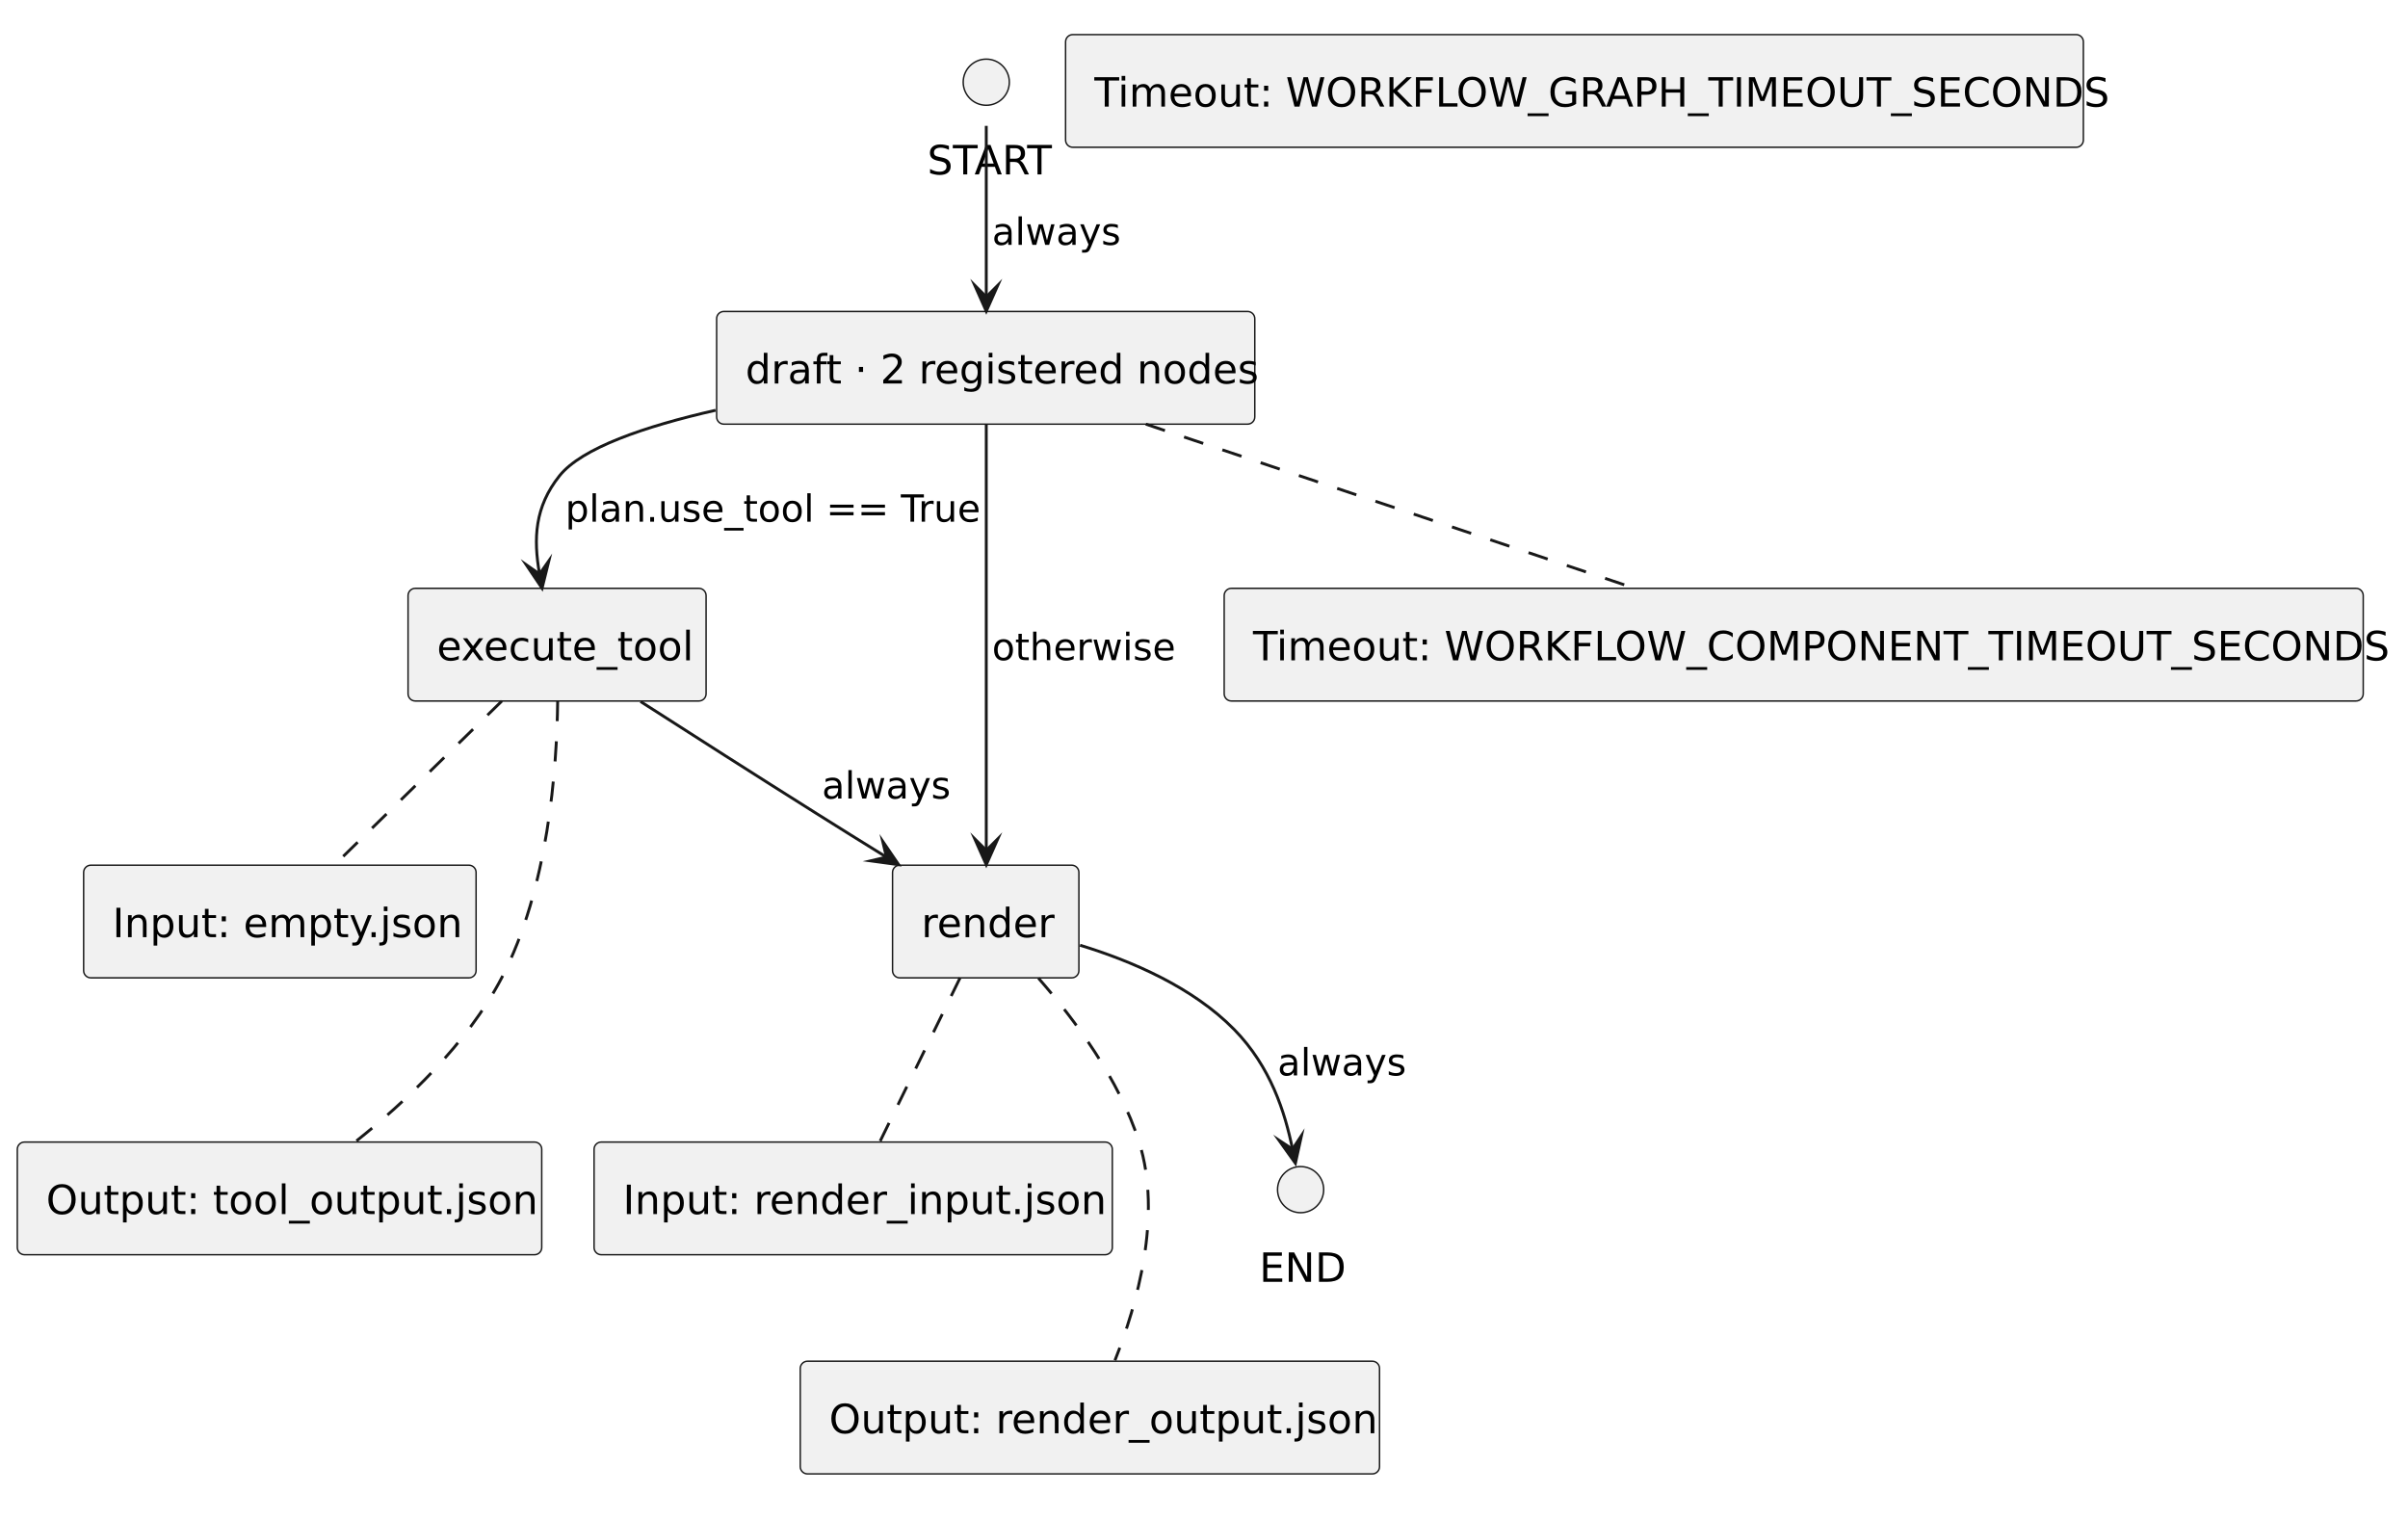
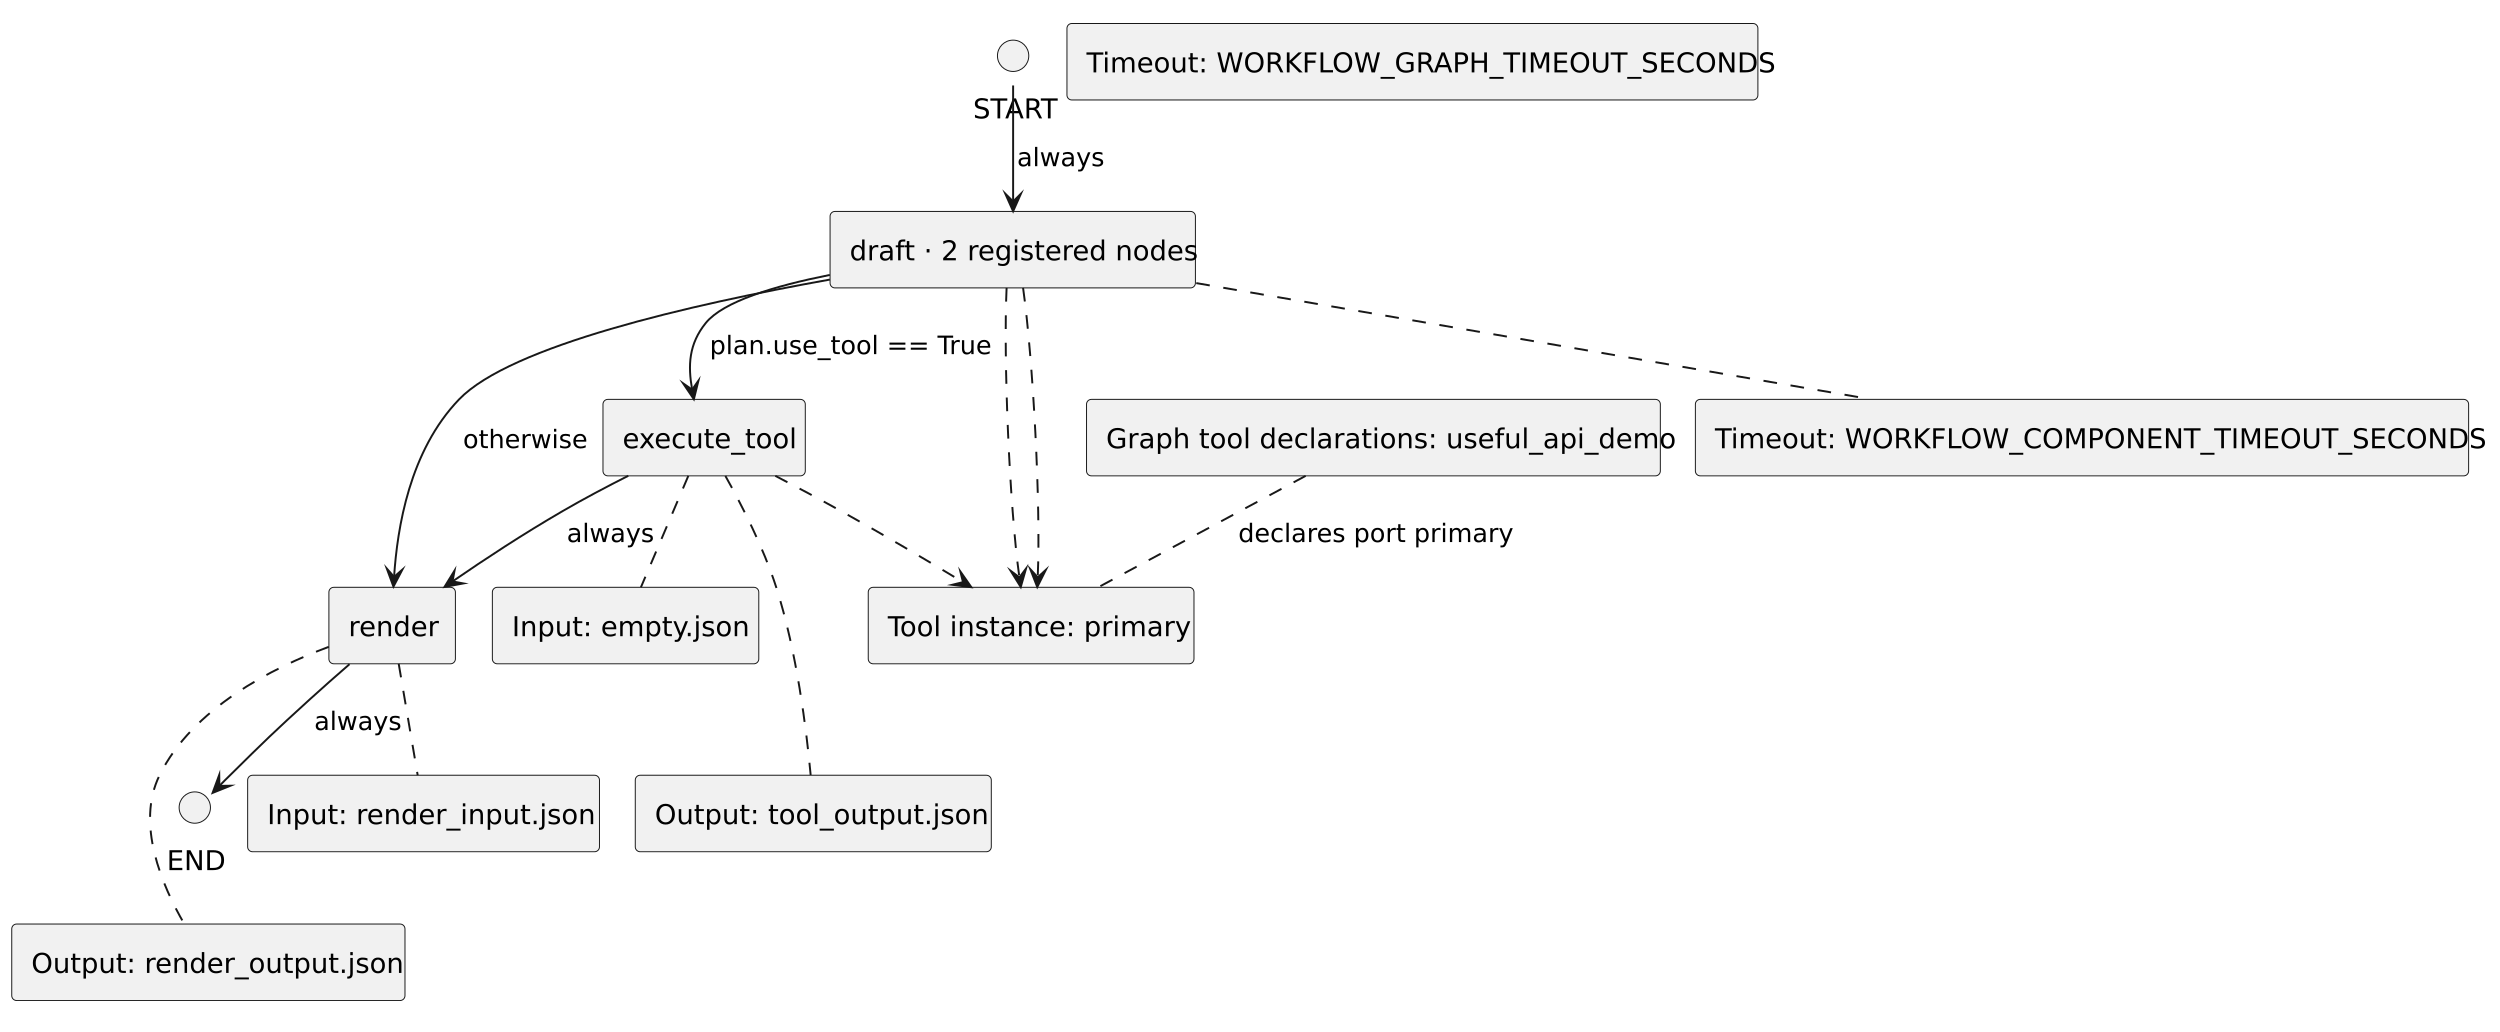
- <svg xmlns="http://www.w3.org/2000/svg" xmlns:xlink="http://www.w3.org/1999/xlink" version="1.1" data-diagram-type="DESCRIPTION" style="width:835px;height:527px;background:#FFFFFF;" width="835px" height="527px" viewBox="0 0 835 527" zoomAndPan="magnify" preserveAspectRatio="none" contentStyleType="text/css">
+ <svg xmlns="http://www.w3.org/2000/svg" xmlns:xlink="http://www.w3.org/1999/xlink" version="1.1" data-diagram-type="DESCRIPTION" style="width:1277px;height:527px;background:#FFFFFF;" width="1277px" height="527px" viewBox="0 0 1277 527" zoomAndPan="magnify" preserveAspectRatio="none" contentStyleType="text/css">
  <defs />
  <g font-family="DejaVu Sans, Liberation Sans, Arial, sans-serif" lengthAdjust="spacing">
    <g class="entity" data-qualified-name="n0" id="ent0001" data-source-line="5">
      <a target="_top" href="//github.com/gorban/api-agent/blob/_____switch_branch_____/demo/simple/workflows/components/draft.md.html" xlink:href="//github.com/gorban/api-agent/blob/_____switch_branch_____/demo/simple/workflows/components/draft.md.html" xlink:type="simple" xlink:actuate="onRequest" xlink:show="new" title="//github.com/gorban/api-agent/blob/_____switch_branch_____/demo/simple/workflows/components/draft.md.html" xlink:title="//github.com/gorban/api-agent/blob/_____switch_branch_____/demo/simple/workflows/components/draft.md.html">
-         <rect x="248.5" y="108" width="186.613" height="39.068" fill="#F1F1F1" style="stroke:#181818;stroke-width:0.5;" rx="2.5" ry="2.5" />
-         <text x="258.5" y="132.966" fill="#000" font-size="14" textLength="166.613">draft · 2 registered nodes</text>
+         <rect x="424" y="108" width="186.613" height="39.068" fill="#F1F1F1" style="stroke:#181818;stroke-width:0.5;" rx="2.5" ry="2.5" />
+         <text x="434" y="132.966" fill="#000" font-size="14" textLength="166.613">draft · 2 registered nodes</text>
      </a>
    </g>
    <g class="entity" data-qualified-name="n1" id="ent0002" data-source-line="6">
      <a target="_top" href="//github.com/gorban/api-agent/blob/_____switch_branch_____/demo/simple/workflows/components/execute_tool.md.html" xlink:href="//github.com/gorban/api-agent/blob/_____switch_branch_____/demo/simple/workflows/components/execute_tool.md.html" xlink:type="simple" xlink:actuate="onRequest" xlink:show="new" title="//github.com/gorban/api-agent/blob/_____switch_branch_____/demo/simple/workflows/components/execute_tool.md.html" xlink:title="//github.com/gorban/api-agent/blob/_____switch_branch_____/demo/simple/workflows/components/execute_tool.md.html">
-         <rect x="141.5" y="204" width="103.342" height="39.068" fill="#F1F1F1" style="stroke:#181818;stroke-width:0.5;" rx="2.5" ry="2.5" />
-         <text x="151.5" y="228.966" fill="#000" font-size="14" textLength="83.342">execute_tool</text>
+         <rect x="308" y="204" width="103.342" height="39.068" fill="#F1F1F1" style="stroke:#181818;stroke-width:0.5;" rx="2.5" ry="2.5" />
+         <text x="318" y="228.966" fill="#000" font-size="14" textLength="83.342">execute_tool</text>
      </a>
    </g>
    <g class="entity" data-qualified-name="ref0" id="ent0003" data-source-line="7">
      <a target="_top" href="//github.com/gorban/api-agent/blob/_____switch_branch_____/demo/simple/schemas/empty.json" xlink:href="//github.com/gorban/api-agent/blob/_____switch_branch_____/demo/simple/schemas/empty.json" xlink:type="simple" xlink:actuate="onRequest" xlink:show="new" title="//github.com/gorban/api-agent/blob/_____switch_branch_____/demo/simple/schemas/empty.json" xlink:title="//github.com/gorban/api-agent/blob/_____switch_branch_____/demo/simple/schemas/empty.json">
-         <rect x="29" y="300" width="136.088" height="39.068" fill="#F1F1F1" style="stroke:#181818;stroke-width:0.5;" rx="2.5" ry="2.5" />
-         <text x="39" y="324.966" fill="#000" font-size="14" textLength="116.088">Input: empty.json</text>
+         <rect x="251.5" y="300" width="136.088" height="39.068" fill="#F1F1F1" style="stroke:#181818;stroke-width:0.5;" rx="2.5" ry="2.5" />
+         <text x="261.5" y="324.966" fill="#000" font-size="14" textLength="116.088">Input: empty.json</text>
      </a>
    </g>
    <g class="entity" data-qualified-name="ref1" id="ent0005" data-source-line="9">
      <a target="_top" href="//github.com/gorban/api-agent/blob/_____switch_branch_____/demo/simple/schemas/tool_output.json" xlink:href="//github.com/gorban/api-agent/blob/_____switch_branch_____/demo/simple/schemas/tool_output.json" xlink:type="simple" xlink:actuate="onRequest" xlink:show="new" title="//github.com/gorban/api-agent/blob/_____switch_branch_____/demo/simple/schemas/tool_output.json" xlink:title="//github.com/gorban/api-agent/blob/_____switch_branch_____/demo/simple/schemas/tool_output.json">
-         <rect x="6" y="396" width="181.853" height="39.068" fill="#F1F1F1" style="stroke:#181818;stroke-width:0.5;" rx="2.5" ry="2.5" />
-         <text x="16" y="420.966" fill="#000" font-size="14" textLength="161.853">Output: tool_output.json</text>
+         <rect x="324.5" y="396" width="181.853" height="39.068" fill="#F1F1F1" style="stroke:#181818;stroke-width:0.5;" rx="2.5" ry="2.5" />
+         <text x="334.5" y="420.966" fill="#000" font-size="14" textLength="161.853">Output: tool_output.json</text>
      </a>
    </g>
    <g class="entity" data-qualified-name="n2" id="ent0008" data-source-line="12">
      <a target="_top" href="//github.com/gorban/api-agent/blob/_____switch_branch_____/demo/simple/workflows/components/render.md.html" xlink:href="//github.com/gorban/api-agent/blob/_____switch_branch_____/demo/simple/workflows/components/render.md.html" xlink:type="simple" xlink:actuate="onRequest" xlink:show="new" title="//github.com/gorban/api-agent/blob/_____switch_branch_____/demo/simple/workflows/components/render.md.html" xlink:title="//github.com/gorban/api-agent/blob/_____switch_branch_____/demo/simple/workflows/components/render.md.html">
-         <rect x="309.5" y="300" width="64.618" height="39.068" fill="#F1F1F1" style="stroke:#181818;stroke-width:0.5;" rx="2.5" ry="2.5" />
-         <text x="319.5" y="324.966" fill="#000" font-size="14" textLength="44.618">render</text>
+         <rect x="168" y="300" width="64.618" height="39.068" fill="#F1F1F1" style="stroke:#181818;stroke-width:0.5;" rx="2.5" ry="2.5" />
+         <text x="178" y="324.966" fill="#000" font-size="14" textLength="44.618">render</text>
      </a>
    </g>
    <g class="entity" data-qualified-name="ref2" id="ent0009" data-source-line="13">
      <a target="_top" href="//github.com/gorban/api-agent/blob/_____switch_branch_____/demo/simple/schemas/render_input.json" xlink:href="//github.com/gorban/api-agent/blob/_____switch_branch_____/demo/simple/schemas/render_input.json" xlink:type="simple" xlink:actuate="onRequest" xlink:show="new" title="//github.com/gorban/api-agent/blob/_____switch_branch_____/demo/simple/schemas/render_input.json" xlink:title="//github.com/gorban/api-agent/blob/_____switch_branch_____/demo/simple/schemas/render_input.json">
-         <rect x="206" y="396" width="179.711" height="39.068" fill="#F1F1F1" style="stroke:#181818;stroke-width:0.5;" rx="2.5" ry="2.5" />
-         <text x="216" y="420.966" fill="#000" font-size="14" textLength="159.711">Input: render_input.json</text>
+         <rect x="126.5" y="396" width="179.711" height="39.068" fill="#F1F1F1" style="stroke:#181818;stroke-width:0.5;" rx="2.5" ry="2.5" />
+         <text x="136.5" y="420.966" fill="#000" font-size="14" textLength="159.711">Input: render_input.json</text>
      </a>
    </g>
    <g class="entity" data-qualified-name="ref3" id="ent0011" data-source-line="15">
      <a target="_top" href="//github.com/gorban/api-agent/blob/_____switch_branch_____/demo/simple/schemas/render_output.json" xlink:href="//github.com/gorban/api-agent/blob/_____switch_branch_____/demo/simple/schemas/render_output.json" xlink:type="simple" xlink:actuate="onRequest" xlink:show="new" title="//github.com/gorban/api-agent/blob/_____switch_branch_____/demo/simple/schemas/render_output.json" xlink:title="//github.com/gorban/api-agent/blob/_____switch_branch_____/demo/simple/schemas/render_output.json">
-         <rect x="277.5" y="472" width="200.865" height="39.068" fill="#F1F1F1" style="stroke:#181818;stroke-width:0.5;" rx="2.5" ry="2.5" />
-         <text x="287.5" y="496.966" fill="#000" font-size="14" textLength="180.865">Output: render_output.json</text>
+         <rect x="6" y="472" width="200.865" height="39.068" fill="#F1F1F1" style="stroke:#181818;stroke-width:0.5;" rx="2.5" ry="2.5" />
+         <text x="16" y="496.966" fill="#000" font-size="14" textLength="180.865">Output: render_output.json</text>
      </a>
    </g>
-     <g class="entity" data-qualified-name="timeout4" id="ent0014" data-source-line="18">
-       <a target="_top" href="//github.com/gorban/api-agent/blob/_____switch_branch_____/demo/simple/cfg/config.toml" xlink:href="//github.com/gorban/api-agent/blob/_____switch_branch_____/demo/simple/cfg/config.toml" xlink:type="simple" xlink:actuate="onRequest" xlink:show="new" title="//github.com/gorban/api-agent/blob/_____switch_branch_____/demo/simple/cfg/config.toml" xlink:title="//github.com/gorban/api-agent/blob/_____switch_branch_____/demo/simple/cfg/config.toml">
-         <rect x="369.5" y="12" width="352.933" height="39.068" fill="#F1F1F1" style="stroke:#181818;stroke-width:0.5;" rx="2.5" ry="2.5" />
-         <text x="379.5" y="36.966" fill="#000" font-size="14" textLength="332.933">Timeout: WORKFLOW_GRAPH_TIMEOUT_SECONDS</text>
+     <g class="entity" data-qualified-name="toolscope0" id="ent0014" data-source-line="18">
+       <a target="_top" href="//github.com/gorban/api-agent/blob/_____switch_branch_____/demo/simple/flow.md.html#workflow-tools-graph-useful_api_demo" xlink:href="//github.com/gorban/api-agent/blob/_____switch_branch_____/demo/simple/flow.md.html#workflow-tools-graph-useful_api_demo" xlink:type="simple" xlink:actuate="onRequest" xlink:show="new" title="//github.com/gorban/api-agent/blob/_____switch_branch_____/demo/simple/flow.md.html#workflow-tools-graph-useful_api_demo" xlink:title="//github.com/gorban/api-agent/blob/_____switch_branch_____/demo/simple/flow.md.html#workflow-tools-graph-useful_api_demo">
+         <rect x="555" y="204" width="293.097" height="39.068" fill="#F1F1F1" style="stroke:#181818;stroke-width:0.5;" rx="2.5" ry="2.5" />
+         <text x="565" y="228.966" fill="#000" font-size="14" textLength="273.097">Graph tool declarations: useful_api_demo</text>
      </a>
    </g>
-     <g class="entity" data-qualified-name="timeout5" id="ent0015" data-source-line="19">
-       <a target="_top" href="//github.com/gorban/api-agent/blob/_____switch_branch_____/demo/simple/cfg/config.toml" xlink:href="//github.com/gorban/api-agent/blob/_____switch_branch_____/demo/simple/cfg/config.toml" xlink:type="simple" xlink:actuate="onRequest" xlink:show="new" title="//github.com/gorban/api-agent/blob/_____switch_branch_____/demo/simple/cfg/config.toml" xlink:title="//github.com/gorban/api-agent/blob/_____switch_branch_____/demo/simple/cfg/config.toml">
-         <rect x="424.5" y="204" width="394.974" height="39.068" fill="#F1F1F1" style="stroke:#181818;stroke-width:0.5;" rx="2.5" ry="2.5" />
-         <text x="434.5" y="228.966" fill="#000" font-size="14" textLength="374.974">Timeout: WORKFLOW_COMPONENT_TIMEOUT_SECONDS</text>
+     <g class="entity" data-qualified-name="toolbinding0" id="ent0015" data-source-line="19">
+       <a target="_top" href="//github.com/gorban/api-agent/blob/_____switch_branch_____/demo/simple/flow.md.html#workflow-tool-graph-useful_api_demo-primary" xlink:href="//github.com/gorban/api-agent/blob/_____switch_branch_____/demo/simple/flow.md.html#workflow-tool-graph-useful_api_demo-primary" xlink:type="simple" xlink:actuate="onRequest" xlink:show="new" title="//github.com/gorban/api-agent/blob/_____switch_branch_____/demo/simple/flow.md.html#workflow-tool-graph-useful_api_demo-primary" xlink:title="//github.com/gorban/api-agent/blob/_____switch_branch_____/demo/simple/flow.md.html#workflow-tool-graph-useful_api_demo-primary">
+         <rect x="443.5" y="300" width="166.383" height="39.068" fill="#F1F1F1" style="stroke:#181818;stroke-width:0.5;" rx="2.5" ry="2.5" />
+         <text x="453.5" y="324.966" fill="#000" font-size="14" textLength="146.383">Tool instance: primary</text>
      </a>
    </g>
-     <g class="entity" data-qualified-name="start" id="ent0017" data-source-line="21">
-       <ellipse cx="342" cy="28.5" rx="8" ry="8" fill="#F1F1F1" style="stroke:#181818;stroke-width:0.5;" />
-       <text x="321.546" y="60.466" fill="#000" font-size="14" textLength="40.908">START</text>
+     <g class="entity" data-qualified-name="timeout4" id="ent0020" data-source-line="24">
+       <a target="_top" href="//github.com/gorban/api-agent/blob/_____switch_branch_____/demo/simple/cfg/config.toml" xlink:href="//github.com/gorban/api-agent/blob/_____switch_branch_____/demo/simple/cfg/config.toml" xlink:type="simple" xlink:actuate="onRequest" xlink:show="new" title="//github.com/gorban/api-agent/blob/_____switch_branch_____/demo/simple/cfg/config.toml" xlink:title="//github.com/gorban/api-agent/blob/_____switch_branch_____/demo/simple/cfg/config.toml">
+         <rect x="545" y="12" width="352.933" height="39.068" fill="#F1F1F1" style="stroke:#181818;stroke-width:0.5;" rx="2.5" ry="2.5" />
+         <text x="555" y="36.966" fill="#000" font-size="14" textLength="332.933">Timeout: WORKFLOW_GRAPH_TIMEOUT_SECONDS</text>
+       </a>
    </g>
-     <g class="entity" data-qualified-name="end" id="ent0022" data-source-line="26">
-       <ellipse cx="451" cy="412.5" rx="8" ry="8" fill="#F1F1F1" style="stroke:#181818;stroke-width:0.5;" />
-       <text x="436.678" y="444.466" fill="#000" font-size="14" textLength="28.644">END</text>
+     <g class="entity" data-qualified-name="timeout5" id="ent0021" data-source-line="25">
+       <a target="_top" href="//github.com/gorban/api-agent/blob/_____switch_branch_____/demo/simple/cfg/config.toml" xlink:href="//github.com/gorban/api-agent/blob/_____switch_branch_____/demo/simple/cfg/config.toml" xlink:type="simple" xlink:actuate="onRequest" xlink:show="new" title="//github.com/gorban/api-agent/blob/_____switch_branch_____/demo/simple/cfg/config.toml" xlink:title="//github.com/gorban/api-agent/blob/_____switch_branch_____/demo/simple/cfg/config.toml">
+         <rect x="866" y="204" width="394.974" height="39.068" fill="#F1F1F1" style="stroke:#181818;stroke-width:0.5;" rx="2.5" ry="2.5" />
+         <text x="876" y="228.966" fill="#000" font-size="14" textLength="374.974">Timeout: WORKFLOW_COMPONENT_TIMEOUT_SECONDS</text>
+       </a>
+     </g>
+     <g class="entity" data-qualified-name="start" id="ent0023" data-source-line="27">
+       <ellipse cx="517.5" cy="28.5" rx="8" ry="8" fill="#F1F1F1" style="stroke:#181818;stroke-width:0.5;" />
+       <text x="497.046" y="60.466" fill="#000" font-size="14" textLength="40.908">START</text>
+     </g>
+     <g class="entity" data-qualified-name="end" id="ent0028" data-source-line="32">
+       <ellipse cx="99.5" cy="412.5" rx="8" ry="8" fill="#F1F1F1" style="stroke:#181818;stroke-width:0.5;" />
+       <text x="85.178" y="444.466" fill="#000" font-size="14" textLength="28.644">END</text>
    </g>
    <g class="link" data-entity-1="ent0002" data-entity-2="ent0003" id="lnk4" data-link-type="association">
-       <path d="M174.033,243.071 C157.203,259.551 132.745,283.499 115.927,299.967" style="stroke:#181818;stroke-width:1;stroke-dasharray:7,7;" fill="none" />
+       <path d="M351.597,243.071 C344.585,259.551 334.394,283.499 327.386,299.967" style="stroke:#181818;stroke-width:1;stroke-dasharray:7,7;" fill="none" />
    </g>
    <g class="link" data-entity-1="ent0002" data-entity-2="ent0005" id="lnk6" data-link-type="association">
-       <path d="M193.378,243.052 C193.112,266.658 190.093,308.077 174,339 C162.073,361.919 140.629,382.068 123.395,395.773" style="stroke:#181818;stroke-width:1;stroke-dasharray:7,7;" fill="none" />
+       <path d="M370.522,243.098 C378.878,258.002 389.998,279.705 396.5,300 C407.013,332.814 411.959,372.878 414.084,395.866" style="stroke:#181818;stroke-width:1;stroke-dasharray:7,7;" fill="none" />
    </g>
    <g class="link" data-entity-1="ent0008" data-entity-2="ent0009" id="lnk10" data-link-type="association">
-       <path d="M332.912,339.071 C324.847,355.551 313.128,379.499 305.069,395.967" style="stroke:#181818;stroke-width:1;stroke-dasharray:7,7;" fill="none" />
+       <path d="M203.661,339.071 C206.466,355.551 210.542,379.499 213.345,395.967" style="stroke:#181818;stroke-width:1;stroke-dasharray:7,7;" fill="none" />
    </g>
    <g class="link" data-entity-1="ent0008" data-entity-2="ent0011" id="lnk12" data-link-type="association">
-       <path d="M360.094,339.181 C372.591,353.458 388.149,374.316 395,396 C403.086,421.591 394.277,452.37 386.626,471.69" style="stroke:#181818;stroke-width:1;stroke-dasharray:7,7;" fill="none" />
+       <path d="M167.953,330.397 C138.9,341.231 98.41,361.782 81.5,396 C69.245,420.799 82.731,452.33 94.147,471.965" style="stroke:#181818;stroke-width:1;stroke-dasharray:7,7;" fill="none" />
    </g>
-     <g class="link" data-entity-1="ent0001" data-entity-2="ent0015" id="lnk16" data-link-type="association">
-       <path d="M397.319,147.071 C446.407,163.551 517.743,187.499 566.796,203.967" style="stroke:#181818;stroke-width:1;stroke-dasharray:7,7;" fill="none" />
+     <g class="link" data-entity-1="ent0014" data-entity-2="ent0015" id="lnk16" data-link-type="association">
+       <path d="M666.926,243.071 C636.246,259.551 591.661,283.499 561.003,299.967" style="stroke:#181818;stroke-width:1;stroke-dasharray:7,7;" fill="none" />
+       <text x="632.5" y="276.897" fill="#000" font-size="13" textLength="131.989">declares port primary</text>
    </g>
-     <g class="link" data-entity-1="ent0017" data-entity-2="ent0001" id="lnk18" data-link-type="dependency">
-       <polygon points="342,107.92,346,98.92,342,102.92,338,98.92,342,107.92" fill="#181818" style="stroke:#181818;stroke-width:1;stroke-linejoin:miter;stroke-miterlimit:10;" />
-       <path d="M342,43.652 C342,59.506 342,83.759 342,102.92" style="stroke:#181818;stroke-width:1;" fill="none" />
-       <text x="344" y="84.897" fill="#000" font-size="13" textLength="41.015">always</text>
+     <g class="link" data-entity-1="ent0001" data-entity-2="ent0015" id="lnk17" data-link-type="dependency">
+       <polygon points="521.399,299.861,524.11,290.392,520.705,294.909,516.188,291.503,521.399,299.861" fill="#181818" style="stroke:#181818;stroke-width:1;stroke-linejoin:miter;stroke-miterlimit:10;" />
+       <path d="M514.168,147.064 C512.506,183.388 515.603,258.525 520.705,294.909" style="stroke:#181818;stroke-width:1;stroke-dasharray:7,7;" fill="none" />
    </g>
-     <g class="link" data-entity-1="ent0001" data-entity-2="ent0002" id="lnk19" data-link-type="dependency">
-       <polygon points="187.966,203.978,190.342,194.42,187.098,199.054,182.464,195.81,187.966,203.978" fill="#181818" style="stroke:#181818;stroke-width:1;stroke-linejoin:miter;stroke-miterlimit:10;" />
-       <path d="M248.131,142.257 C223.536,147.851 201.714,155.327 194,165 C185.41,175.772 184.922,186.715 187.098,199.054" style="stroke:#181818;stroke-width:1;" fill="none" />
-       <text x="196" y="180.897" fill="#000" font-size="13" textLength="130.897">plan.use_tool == True</text>
+     <g class="link" data-entity-1="ent0001" data-entity-2="ent0015" id="lnk18" data-link-type="dependency">
+       <polygon points="529.835,299.861,534.24,291.052,530.062,294.866,526.248,290.688,529.835,299.861" fill="#181818" style="stroke:#181818;stroke-width:1;stroke-linejoin:miter;stroke-miterlimit:10;" />
+       <path d="M522.591,147.064 C527.694,183.388 531.717,258.482 530.062,294.866" style="stroke:#181818;stroke-width:1;stroke-dasharray:7,7;" fill="none" />
    </g>
-     <g class="link" data-entity-1="ent0001" data-entity-2="ent0008" id="lnk20" data-link-type="dependency">
-       <polygon points="342,299.861,346,290.861,342,294.861,338,290.861,342,299.861" fill="#181818" style="stroke:#181818;stroke-width:1;stroke-linejoin:miter;stroke-miterlimit:10;" />
-       <path d="M342,147.064 C342,183.388 342,258.477 342,294.861" style="stroke:#181818;stroke-width:1;" fill="none" />
-       <text x="344" y="228.897" fill="#000" font-size="13" textLength="60.424">otherwise</text>
+     <g class="link" data-entity-1="ent0002" data-entity-2="ent0015" id="lnk19" data-link-type="dependency">
+       <polygon points="496.166,299.943,490.531,291.865,491.886,297.357,486.394,298.712,496.166,299.943" fill="#181818" style="stroke:#181818;stroke-width:1;stroke-linejoin:miter;stroke-miterlimit:10;" />
+       <path d="M396.032,243.071 C406.87,248.709 418.722,255.001 429.5,261 C452.08,273.567 472.884,285.876 491.886,297.357" style="stroke:#181818;stroke-width:1;stroke-dasharray:7,7;" fill="none" />
    </g>
-     <g class="link" data-entity-1="ent0002" data-entity-2="ent0008" id="lnk21" data-link-type="dependency">
-       <polygon points="311.629,299.828,306.078,291.693,307.377,297.199,301.871,298.498,311.629,299.828" fill="#181818" style="stroke:#181818;stroke-width:1;stroke-linejoin:miter;stroke-miterlimit:10;" />
-       <path d="M222.115,243.252 C239.704,254.543 262.594,269.17 283,282 C292.279,287.834 298.164,291.503 307.377,297.199" style="stroke:#181818;stroke-width:1;" fill="none" />
-       <text x="285" y="276.897" fill="#000" font-size="13" textLength="41.015">always</text>
+     <g class="link" data-entity-1="ent0001" data-entity-2="ent0021" id="lnk22" data-link-type="association">
+       <path d="M611.05,144.606 C706.739,161.08 855.232,186.644 955.772,203.953" style="stroke:#181818;stroke-width:1;stroke-dasharray:7,7;" fill="none" />
    </g>
-     <g class="link" data-entity-1="ent0008" data-entity-2="ent0022" id="lnk23" data-link-type="dependency">
-       <polygon points="449.195,403.363,451.312,393.744,448.194,398.464,443.474,395.346,449.195,403.363" fill="#181818" style="stroke:#181818;stroke-width:1;stroke-linejoin:miter;stroke-miterlimit:10;" />
-       <path d="M374.525,327.753 C392.309,333.185 413.587,342.283 428,357 C440.638,369.905 445.593,385.737 448.194,398.464" style="stroke:#181818;stroke-width:1;" fill="none" />
-       <text x="443" y="372.897" fill="#000" font-size="13" textLength="41.015">always</text>
+     <g class="link" data-entity-1="ent0023" data-entity-2="ent0001" id="lnk24" data-link-type="dependency">
+       <polygon points="517.5,107.92,521.5,98.92,517.5,102.92,513.5,98.92,517.5,107.92" fill="#181818" style="stroke:#181818;stroke-width:1;stroke-linejoin:miter;stroke-miterlimit:10;" />
+       <path d="M517.5,43.652 C517.5,59.506 517.5,83.759 517.5,102.92" style="stroke:#181818;stroke-width:1;" fill="none" />
+       <text x="519.5" y="84.897" fill="#000" font-size="13" textLength="41.015">always</text>
+     </g>
+     <g class="link" data-entity-1="ent0001" data-entity-2="ent0002" id="lnk25" data-link-type="dependency">
+       <polygon points="354.42,203.942,356.783,194.38,353.545,199.019,348.907,195.781,354.42,203.942" fill="#181818" style="stroke:#181818;stroke-width:1;stroke-linejoin:miter;stroke-miterlimit:10;" />
+       <path d="M423.877,140.437 C395.437,146.09 369.341,154.065 360.5,165 C351.838,175.715 351.349,186.663 353.545,199.019" style="stroke:#181818;stroke-width:1;" fill="none" />
+       <text x="362.5" y="180.897" fill="#000" font-size="13" textLength="130.897">plan.use_tool == True</text>
+     </g>
+     <g class="link" data-entity-1="ent0001" data-entity-2="ent0008" id="lnk26" data-link-type="dependency">
+       <polygon points="200.971,299.648,205.55,290.928,201.298,294.658,197.567,290.406,200.971,299.648" fill="#181818" style="stroke:#181818;stroke-width:1;stroke-linejoin:miter;stroke-miterlimit:10;" />
+       <path d="M423.915,142.803 C352.022,155.677 260.726,176.75 234.5,204 C209.192,230.296 202.939,269.565 201.298,294.658" style="stroke:#181818;stroke-width:1;" fill="none" />
+       <text x="236.5" y="228.897" fill="#000" font-size="13" textLength="60.424">otherwise</text>
+     </g>
+     <g class="link" data-entity-1="ent0002" data-entity-2="ent0008" id="lnk27" data-link-type="dependency">
+       <polygon points="227.035,299.815,236.718,298.015,231.156,296.984,232.188,291.422,227.035,299.815" fill="#181818" style="stroke:#181818;stroke-width:1;stroke-linejoin:miter;stroke-miterlimit:10;" />
+       <path d="M320.949,243.018 C310.002,248.552 298.162,254.802 287.5,261 C266.683,273.102 248.134,285.318 231.156,296.984" style="stroke:#181818;stroke-width:1;" fill="none" />
+       <text x="289.5" y="276.897" fill="#000" font-size="13" textLength="41.015">always</text>
+     </g>
+     <g class="link" data-entity-1="ent0008" data-entity-2="ent0028" id="lnk29" data-link-type="dependency">
+       <polygon points="108.587,405.019,117.727,401.349,112.071,401.432,111.988,395.776,108.587,405.019" fill="#181818" style="stroke:#181818;stroke-width:1;stroke-linejoin:miter;stroke-miterlimit:10;" />
+       <path d="M178.537,339.26 C172.033,344.903 164.933,351.151 158.5,357 C139.893,373.919 135.383,378.317 117.5,396 C114.568,398.899 114.902,398.516 112.071,401.432" style="stroke:#181818;stroke-width:1;" fill="none" />
+       <text x="160.5" y="372.897" fill="#000" font-size="13" textLength="41.015">always</text>
    </g>
  </g>
</svg>
